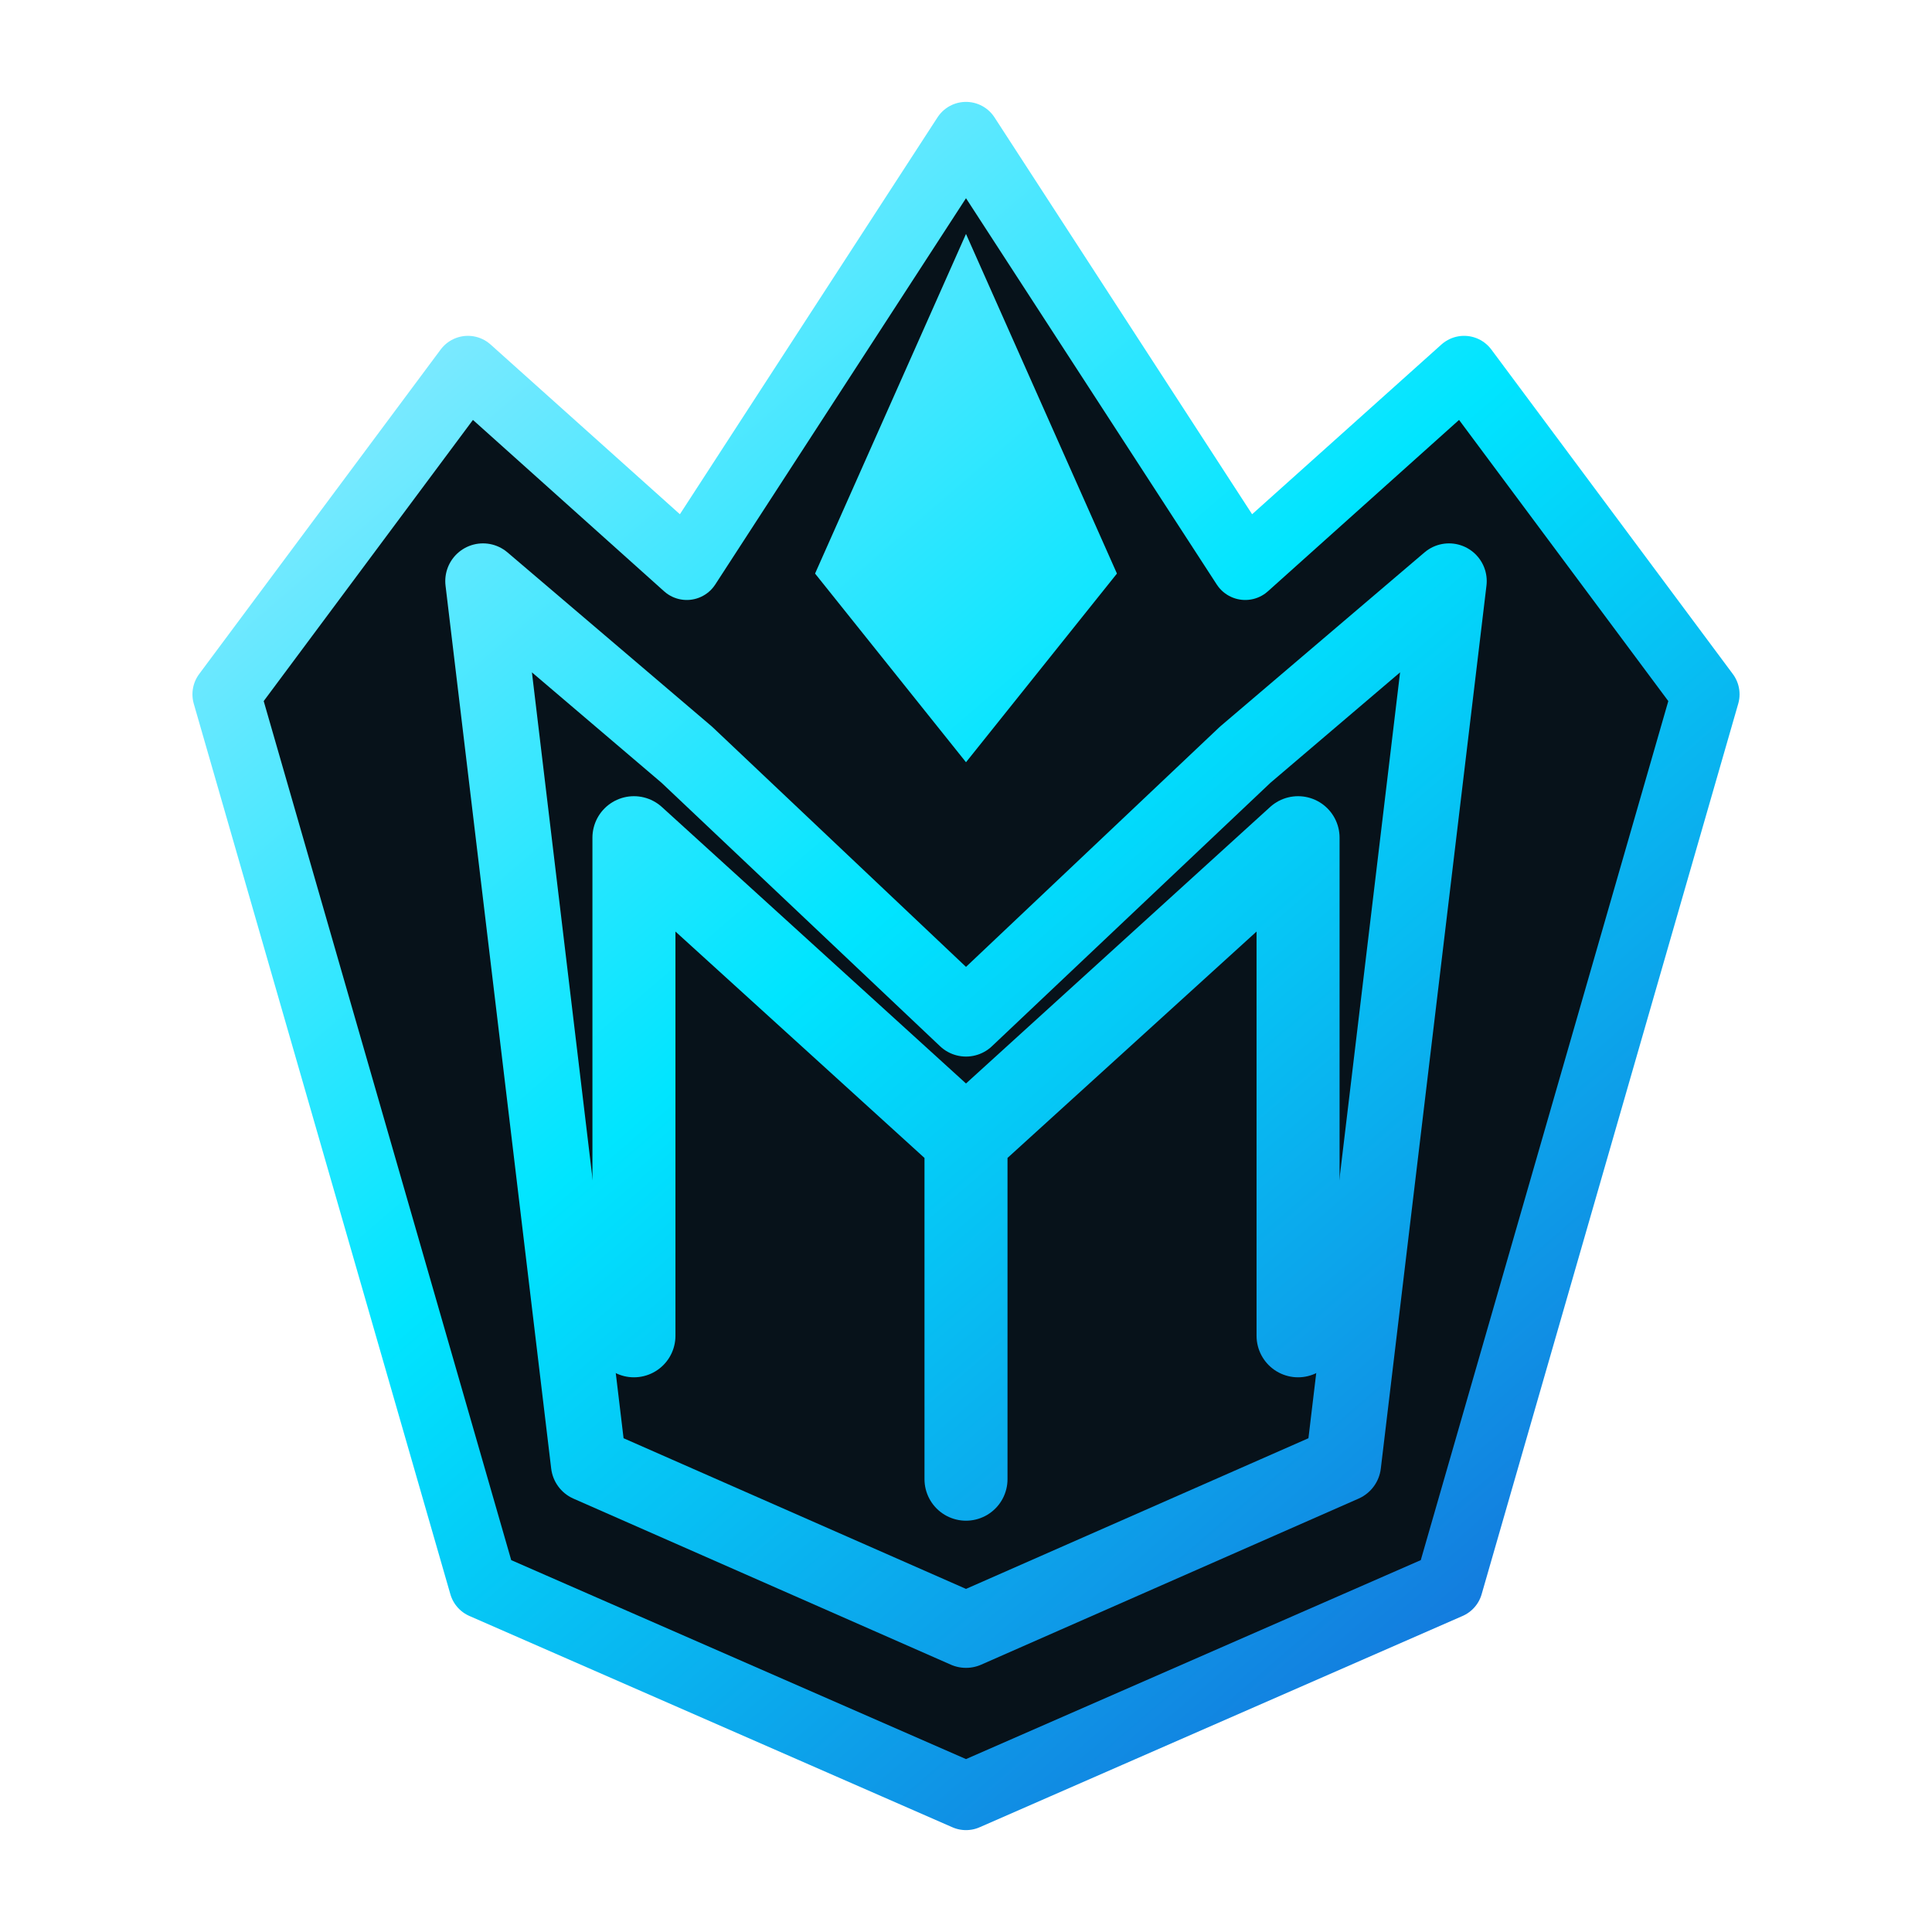
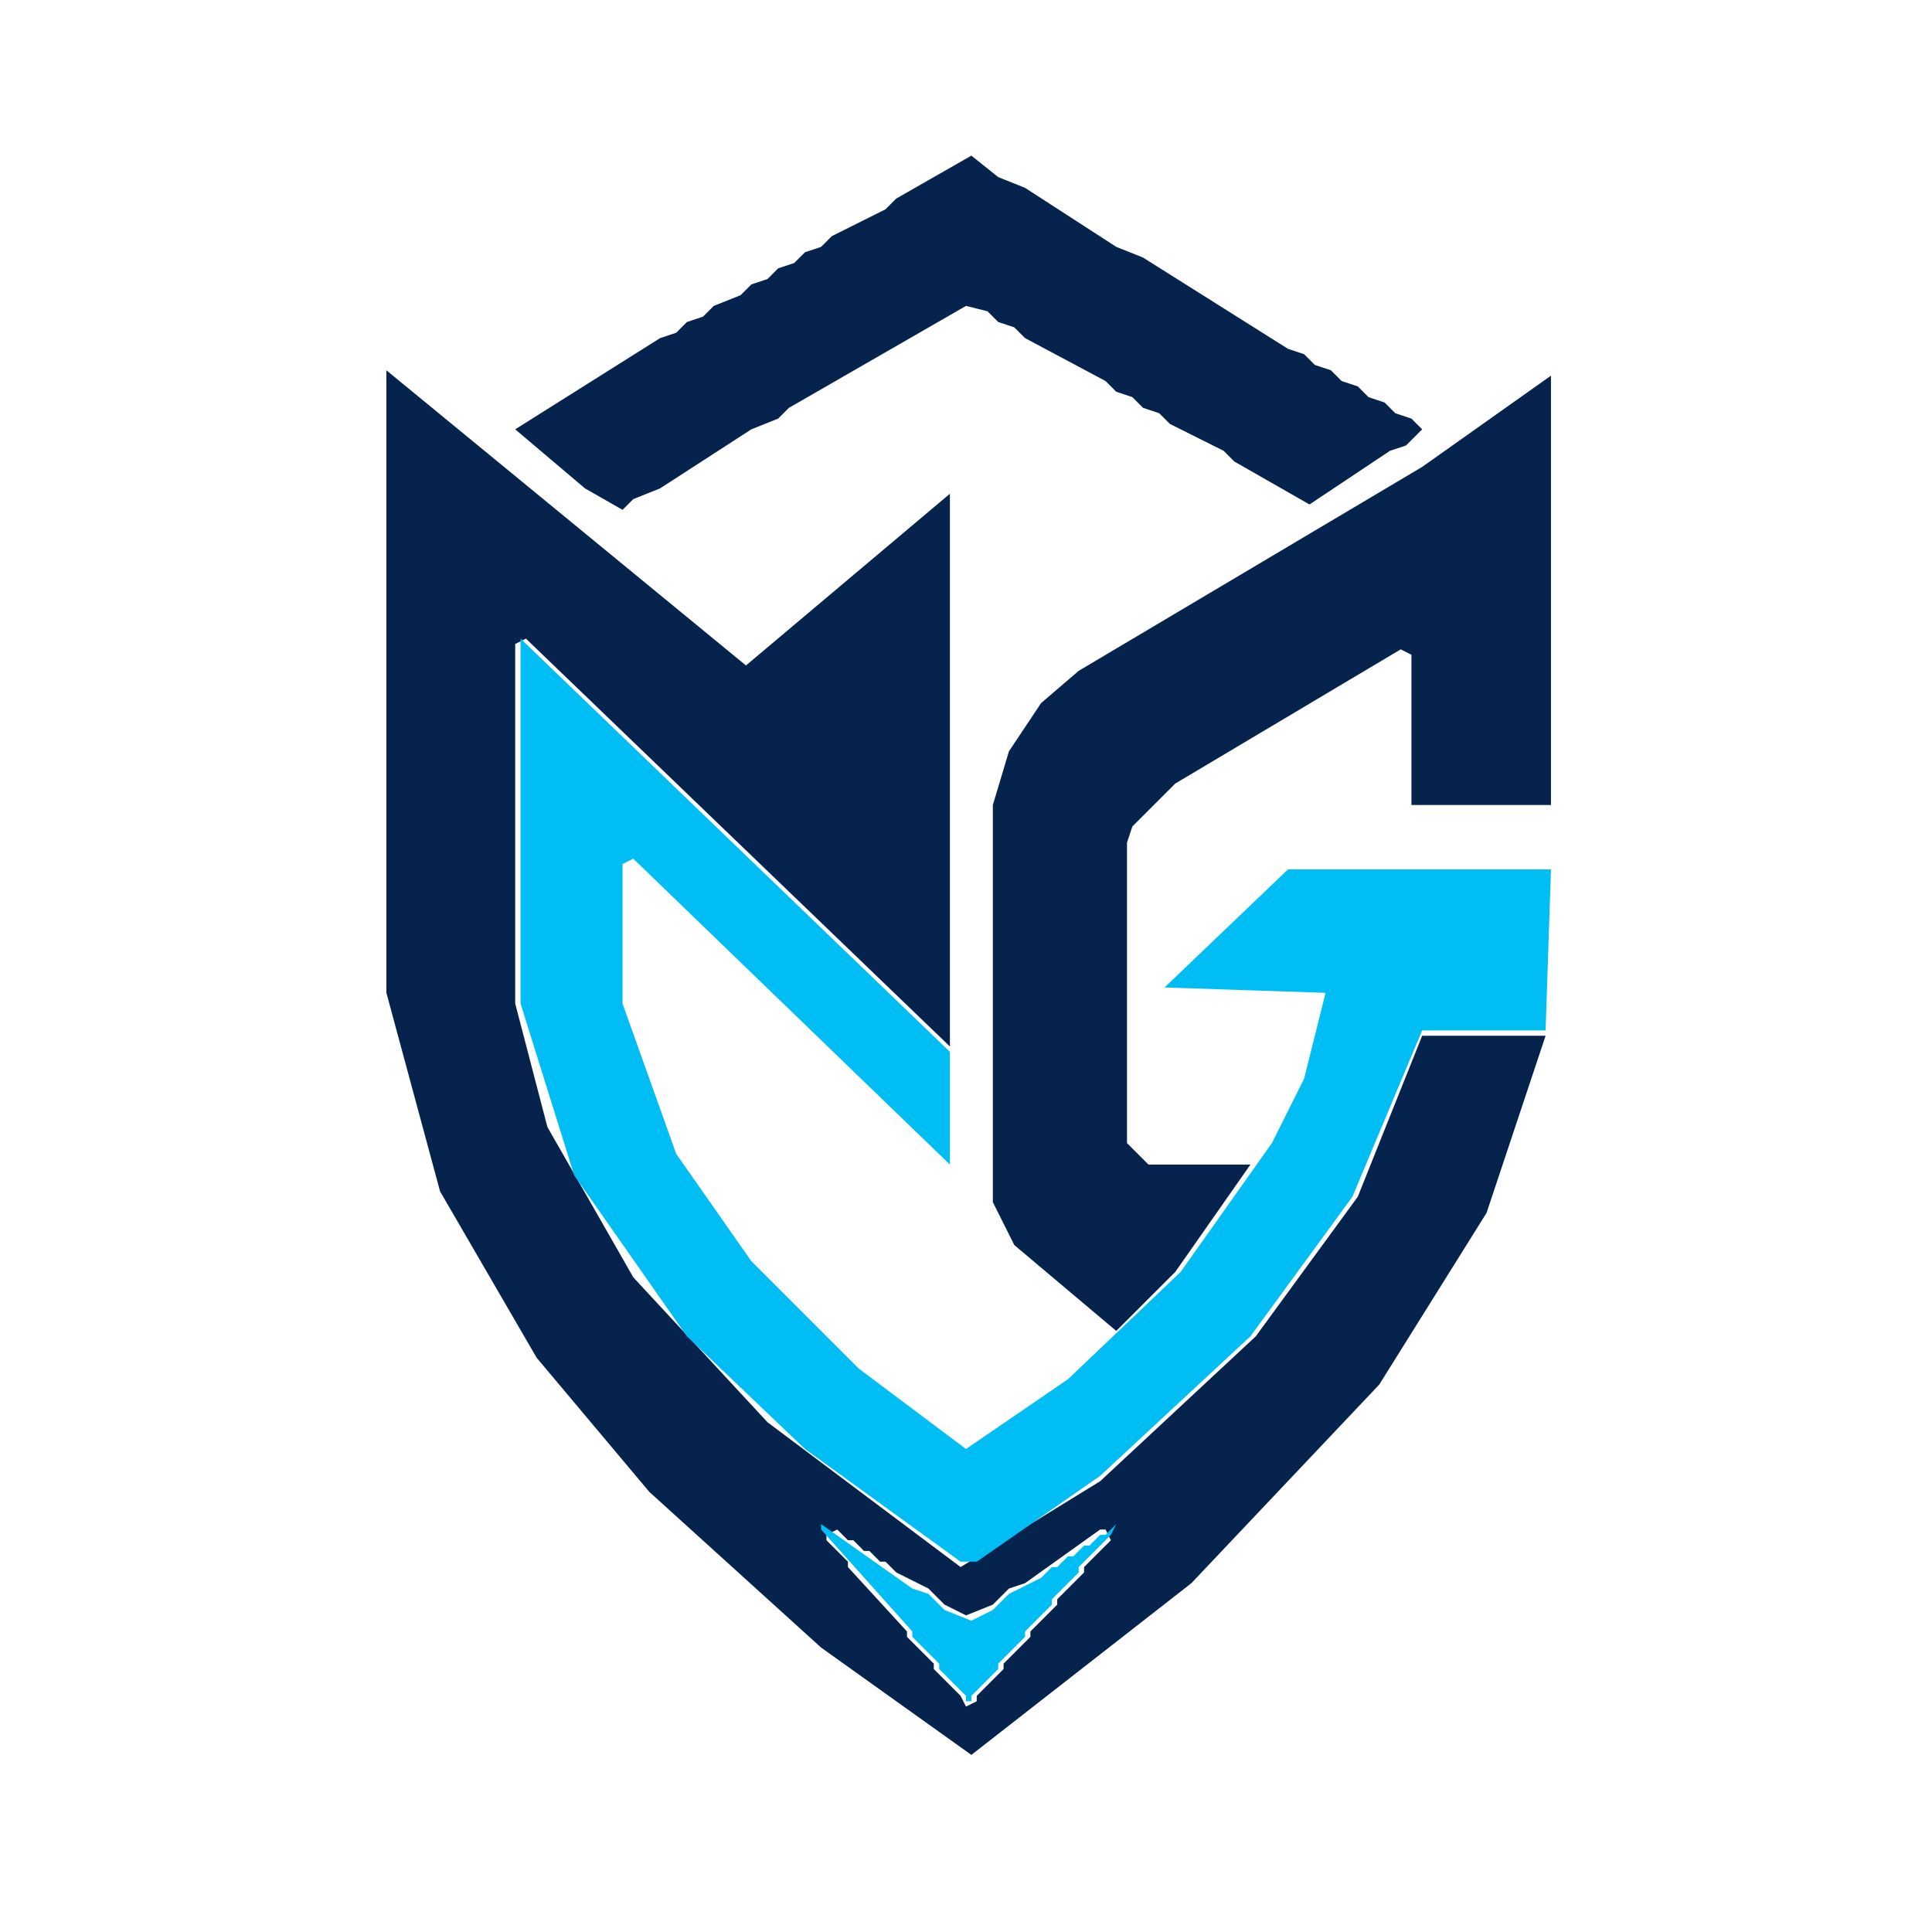
- <svg xmlns="http://www.w3.org/2000/svg" viewBox="0 0 256 256" role="img" aria-labelledby="title desc">
-   <defs>
-     <linearGradient id="mg" x1="42" y1="28" x2="214" y2="228" gradientUnits="userSpaceOnUse">
-       <stop stop-color="#9AEAFF" />
-       <stop offset="0.45" stop-color="#00E5FF" />
-       <stop offset="1" stop-color="#1768D8" />
-     </linearGradient>
-   </defs>
-   <path d="M128 18 91 75 62 49 30 92l34 118 64 28 64-28 34-118-32-43-29 26Z" fill="#07121A" stroke="url(#mg)" stroke-width="9" stroke-linejoin="round" />
-   <path d="M128 31 108 76 128 101 148 76Z" fill="url(#mg)" />
-   <path d="M64 77 91 100l37 35 37-35 27-23-14 117-50 22-50-22Z" fill="none" stroke="url(#mg)" stroke-width="10" stroke-linejoin="round" />
-   <path d="M84 111v66M172 111v66M84 111l44 40 44-40M128 151v45" fill="none" stroke="url(#mg)" stroke-width="11" stroke-linecap="round" stroke-linejoin="round" />
+ <svg xmlns="http://www.w3.org/2000/svg" viewBox="0 0 360 360" role="img" aria-label="MalGuard">
+   <path fill="#06234d" fill-rule="evenodd" d="M 154 286 L 156 285 L 158 287 L 159 287 L 161 289 L 162 289 L 164 291 L 165 291 L 167 293 L 173 296 L 176 299 L 180 301 L 185 299 L 188 296 L 191 295 L 205 285 L 206 285 L 207 287 L 202 292 L 202 293 L 197 298 L 197 299 L 192 304 L 192 305 L 187 310 L 187 311 L 182 316 L 182 317 L 180 318 L 179 316 L 174 311 L 174 310 L 169 305 L 169 304 L 158 292 L 158 291 L 154 287 Z M 289 70 L 265 87 L 201 125 L 194 131 L 188 140 L 185 150 L 185 224 L 189 232 L 208 248 L 219 237 L 233 217 L 214 217 L 210 213 L 210 157 L 211 154 L 219 146 L 261 121 L 263 122 L 263 150 L 289 150 Z M 72 69 L 72 185 L 82 222 L 100 253 L 121 278 L 153 307 L 181 327 L 222 295 L 257 258 L 277 226 L 288 193 L 265 193 L 253 223 L 234 249 L 205 276 L 179 292 L 143 265 L 118 238 L 102 210 L 96 187 L 96 120 L 98 119 L 177 195 L 177 92 L 139 124 Z M 265 80 L 263 78 L 260 77 L 258 75 L 255 74 L 253 72 L 250 71 L 248 69 L 245 68 L 243 66 L 240 65 L 213 48 L 208 46 L 191 35 L 186 33 L 181 29 L 167 37 L 165 39 L 155 44 L 153 46 L 150 47 L 148 49 L 145 50 L 143 52 L 140 53 L 138 55 L 133 57 L 131 59 L 128 60 L 126 62 L 123 63 L 96 80 L 109 91 L 116 95 L 118 93 L 123 91 L 140 80 L 145 78 L 147 76 L 180 57 L 184 58 L 186 60 L 189 61 L 191 63 L 206 71 L 208 73 L 211 74 L 213 76 L 216 77 L 218 79 L 228 84 L 230 86 L 244 94 L 259 84 L 262 83 Z" />
+   <path fill="#00bdf4" fill-rule="evenodd" d="M 153 285 L 170 304 L 170 305 L 175 310 L 175 311 L 180 316 L 180 317 L 181 317 L 181 316 L 186 311 L 186 310 L 191 305 L 191 304 L 196 299 L 196 298 L 201 293 L 201 292 L 207 286 L 208 284 L 206 286 L 205 286 L 203 288 L 202 288 L 200 290 L 199 290 L 197 292 L 196 292 L 194 294 L 188 297 L 185 300 L 181 302 L 176 300 L 173 297 L 170 296 L 153 284 Z M 97 119 L 97 187 L 107 219 L 128 249 L 150 270 L 179 291 L 182 291 L 205 275 L 233 249 L 252 223 L 265 192 L 288 192 L 289 162 L 240 162 L 217 184 L 247 185 L 243 201 L 237 213 L 220 237 L 199 257 L 180 270 L 160 255 L 140 235 L 126 215 L 116 187 L 116 161 L 118 160 L 177 217 L 177 196 Z" />
</svg>
